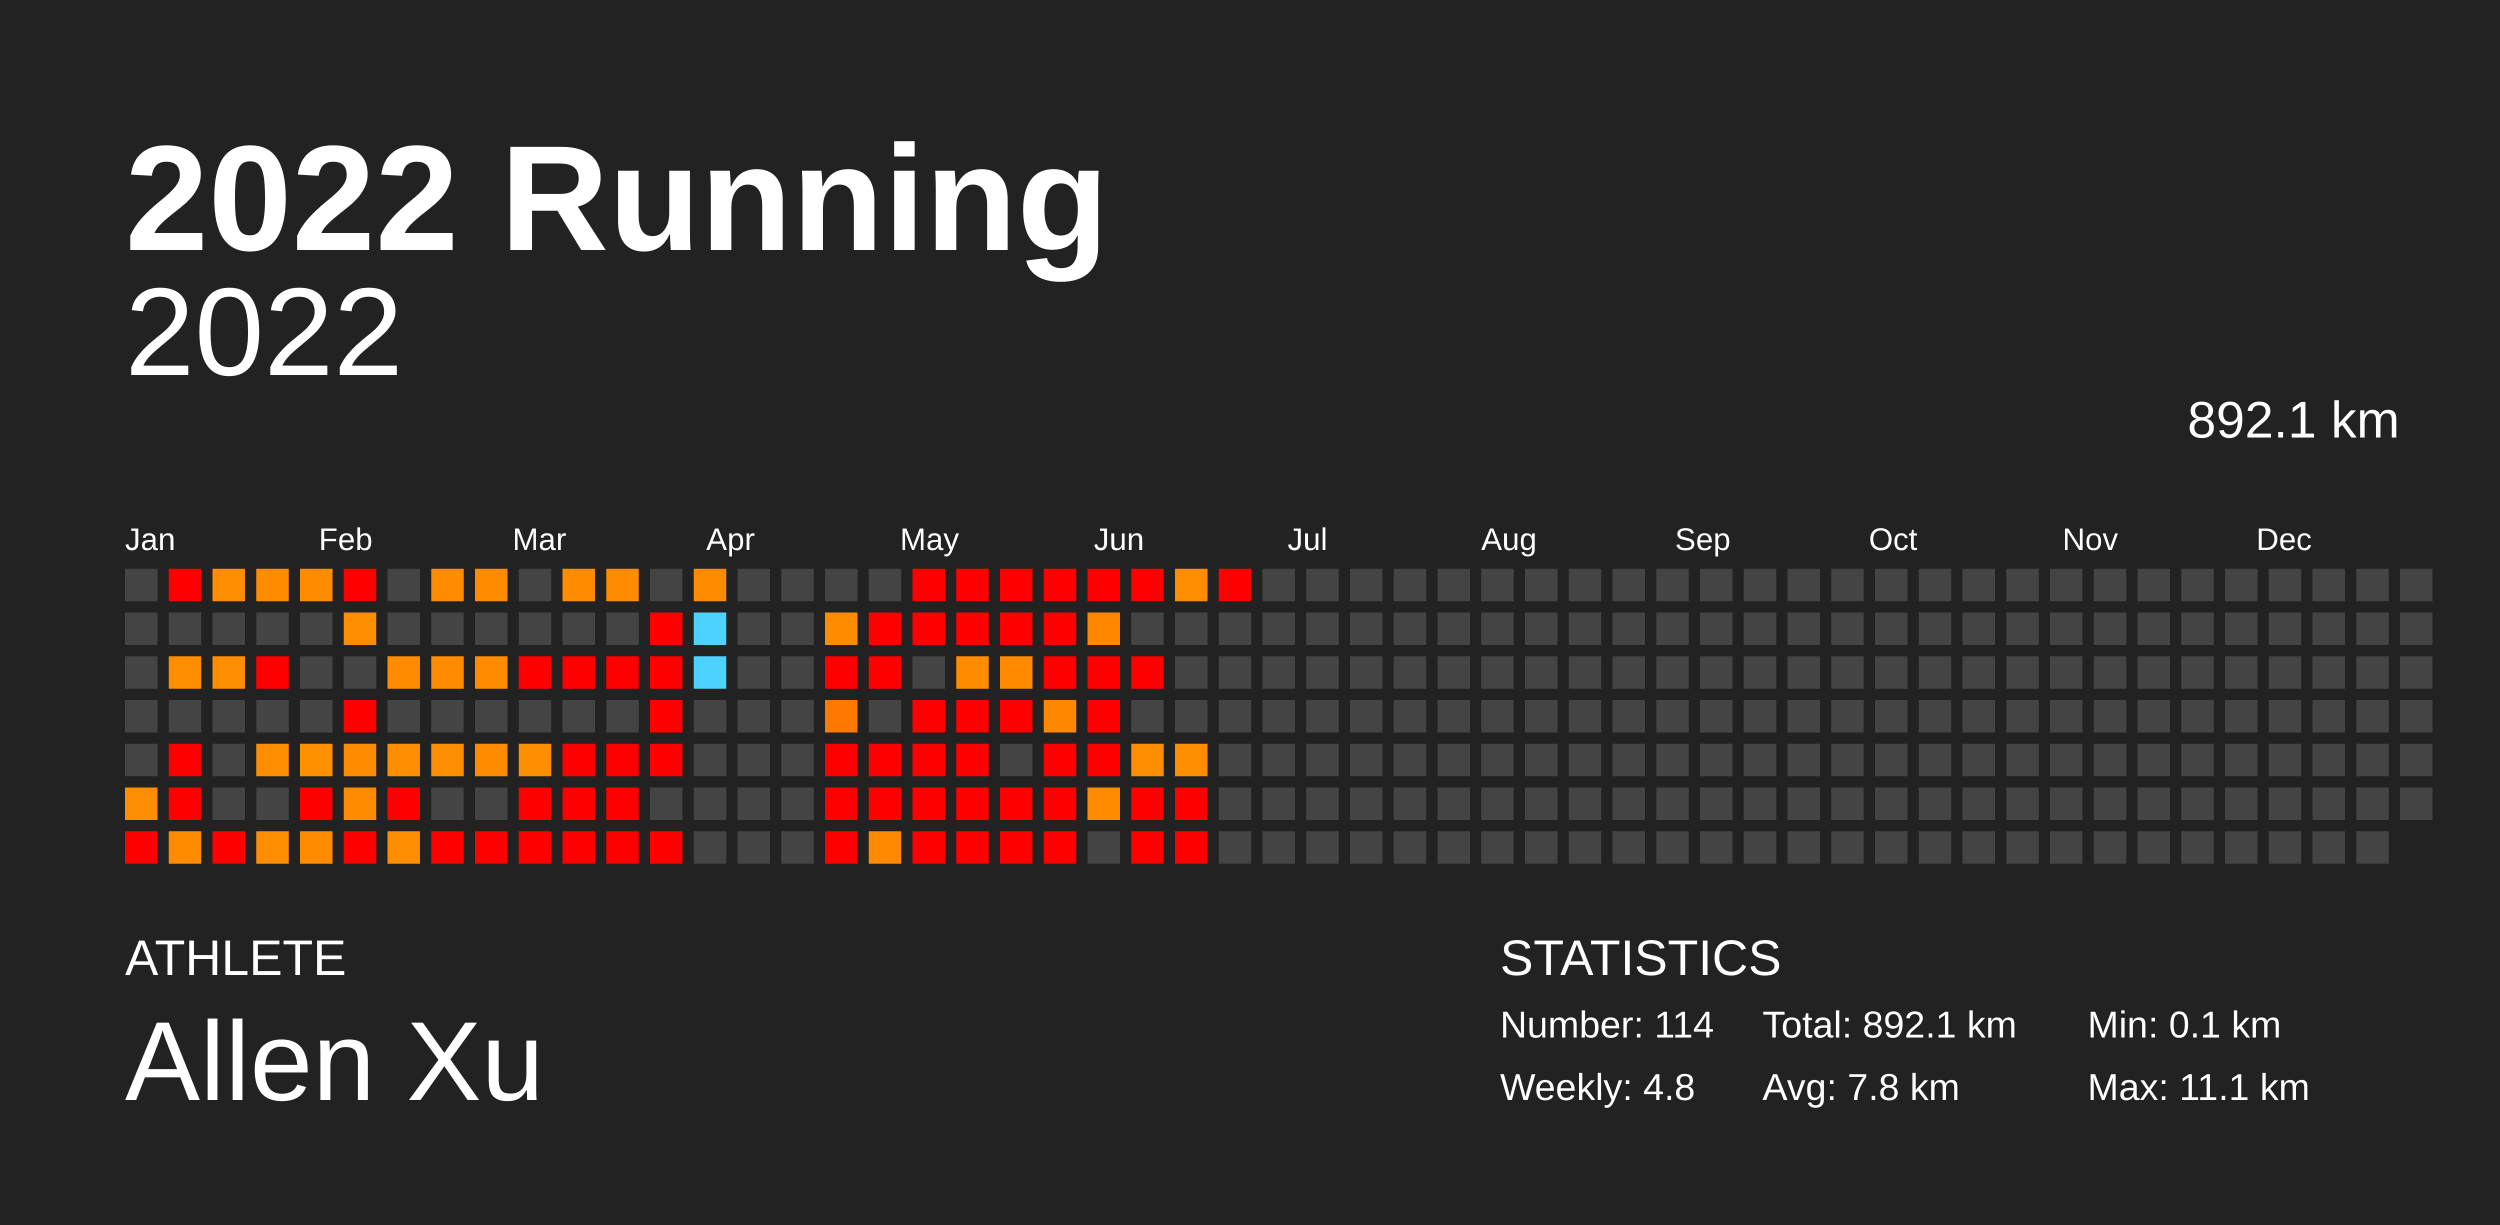
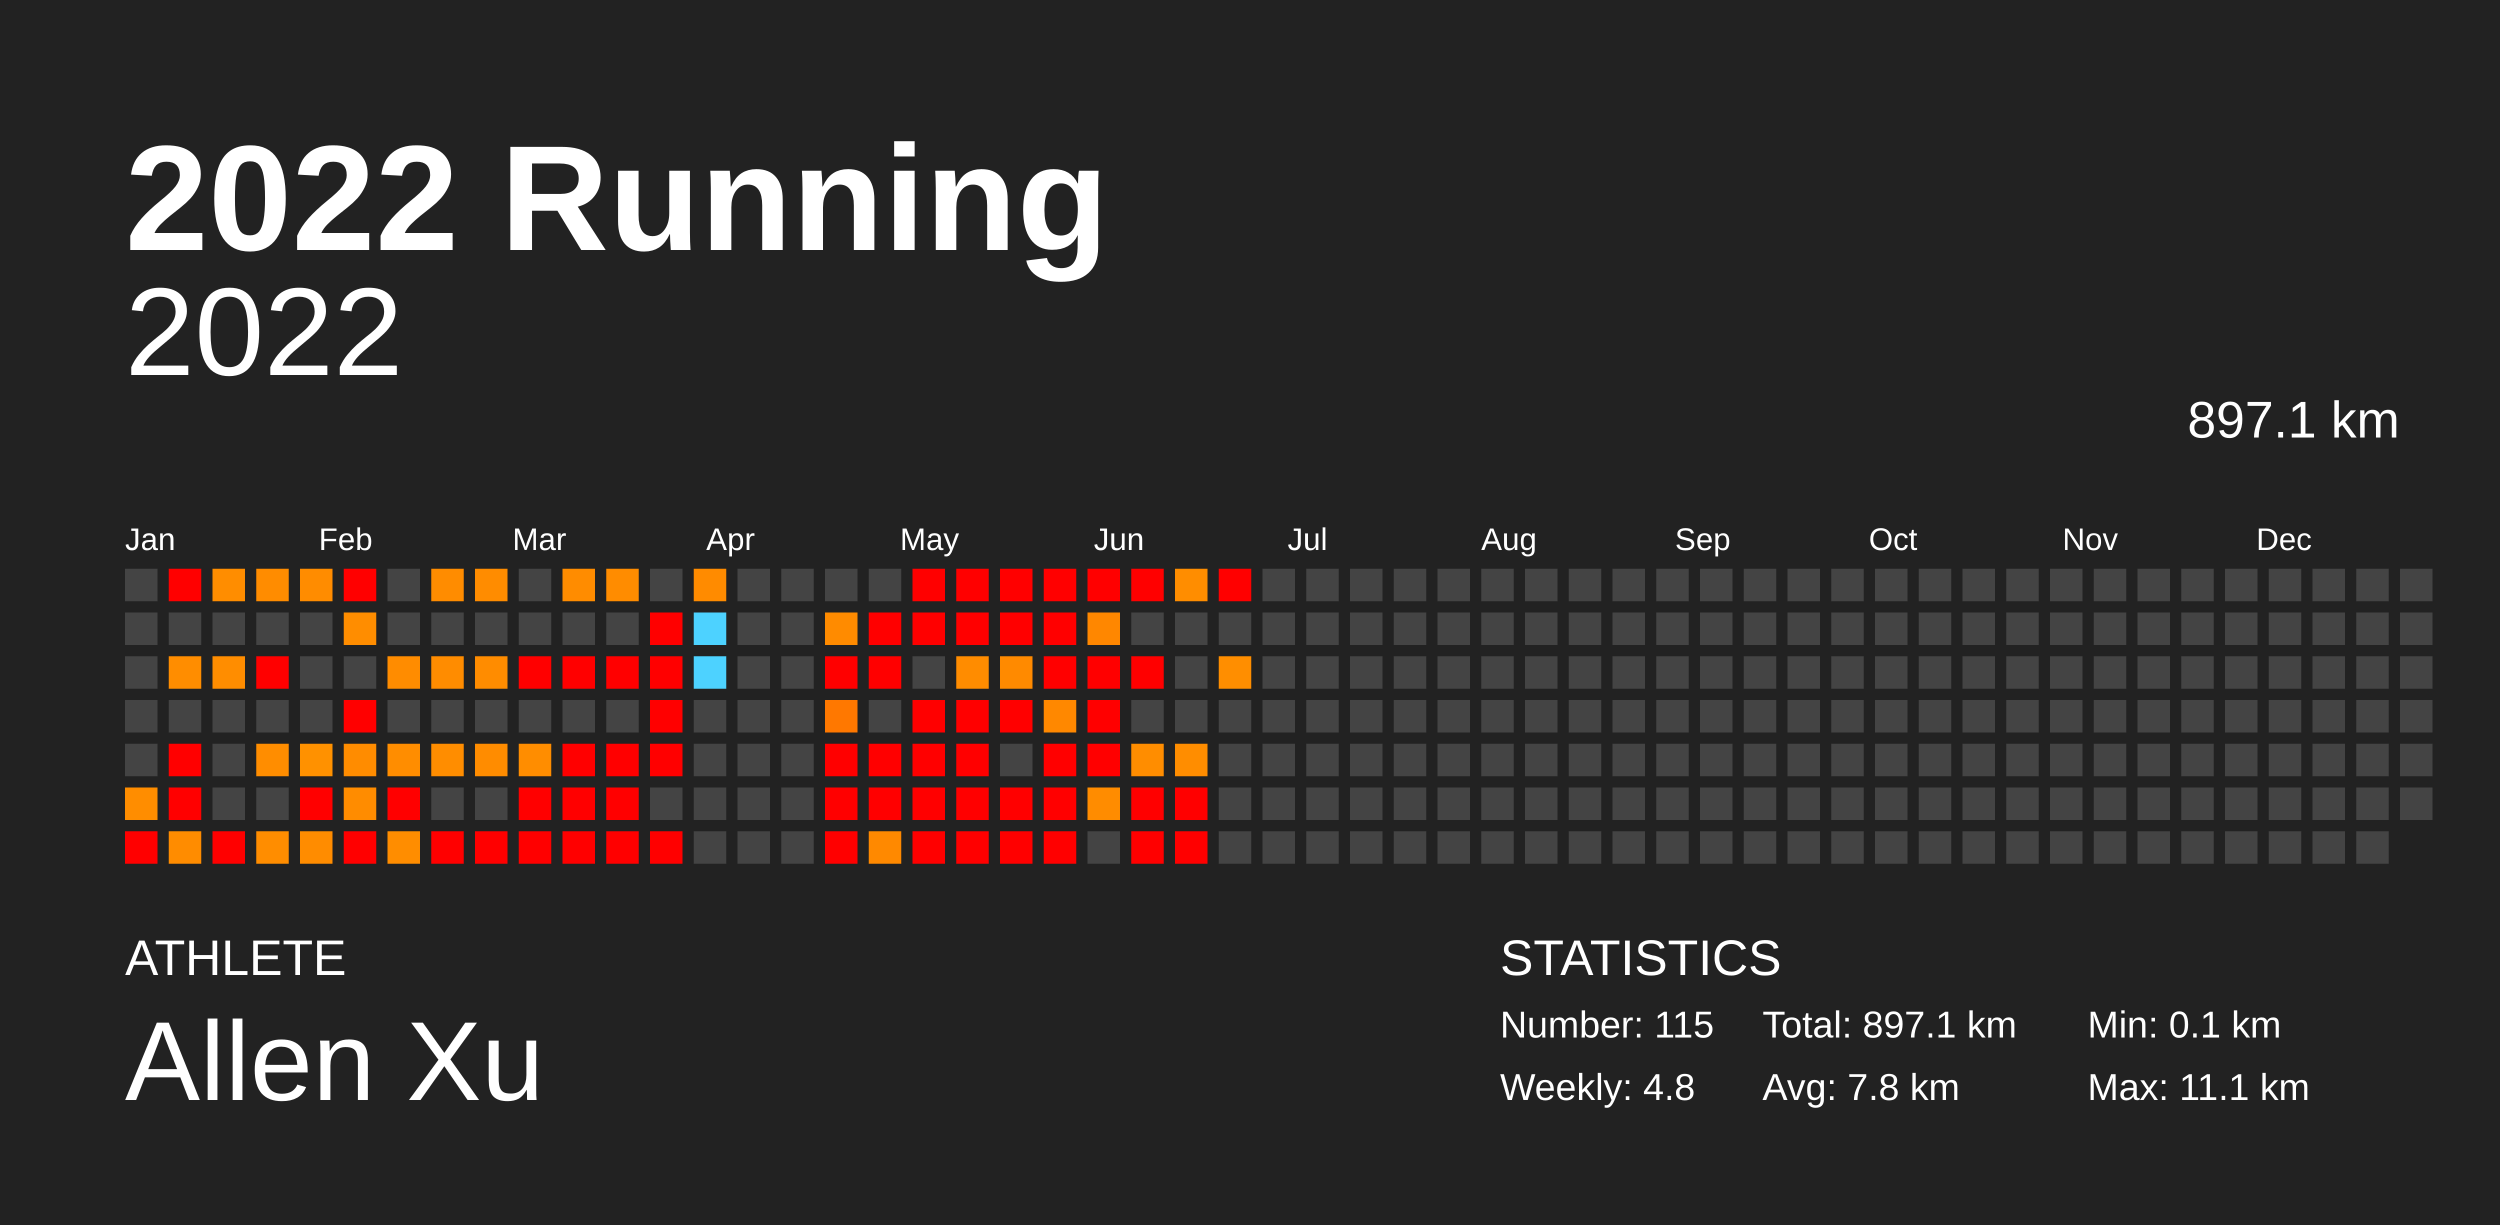
<svg xmlns="http://www.w3.org/2000/svg" baseProfile="full" height="98mm" version="1.1" viewBox="0,0,200,98" width="200mm">
  <defs />
  <rect fill="#222222" height="98" width="200" x="0" y="0" />
  <text fill="#FFFFFF" style="font-size:12px; font-family:Arial; font-weight:bold;" x="10" y="20">2022 Running</text>
  <text fill="#FFFFFF" style="font-size:4px; font-family:Arial" x="10" y="78">ATHLETE</text>
  <text fill="#FFFFFF" style="font-size:9px; font-family:Arial" x="10" y="88">Allen Xu</text>
  <text fill="#FFFFFF" style="font-size:4px; font-family:Arial" x="120" y="78">STATISTICS</text>
-   <text fill="#FFFFFF" style="font-size:3px; font-family:Arial" x="120" y="83">Number: 114</text>
+   <text fill="#FFFFFF" style="font-size:3px; font-family:Arial" x="120" y="83">Number: 115</text>
  <text fill="#FFFFFF" style="font-size:3px; font-family:Arial" x="120" y="88">Weekly: 4.8</text>
-   <text fill="#FFFFFF" style="font-size:3px; font-family:Arial" x="141" y="83">Total: 892.1 km</text>
+   <text fill="#FFFFFF" style="font-size:3px; font-family:Arial" x="141" y="83">Total: 897.1 km</text>
  <text fill="#FFFFFF" style="font-size:3px; font-family:Arial" x="141" y="88">Avg: 7.8 km</text>
  <text fill="#FFFFFF" style="font-size:3px; font-family:Arial" x="167" y="83">Min: 0.1 km</text>
  <text fill="#FFFFFF" style="font-size:3px; font-family:Arial" x="167" y="88">Max: 11.1 km</text>
  <text alignment-baseline="hanging" fill="#FFFFFF" style="font-size:10.0px; font-family:Arial;" x="10" y="30">2022</text>
-   <text alignment-baseline="hanging" fill="#FFFFFF" style="font-size:4.125px; font-family:Arial;" x="175" y="35">892.1 km</text>
+   <text alignment-baseline="hanging" fill="#FFFFFF" style="font-size:4.125px; font-family:Arial;" x="175" y="35">897.1 km</text>
  <text fill="#FFFFFF" style="font-size:2.5px; font-family:Arial" x="10.0" y="44">Jan</text>
  <text fill="#FFFFFF" style="font-size:2.5px; font-family:Arial" x="25.5" y="44">Feb</text>
  <text fill="#FFFFFF" style="font-size:2.5px; font-family:Arial" x="41.0" y="44">Mar</text>
  <text fill="#FFFFFF" style="font-size:2.5px; font-family:Arial" x="56.5" y="44">Apr</text>
  <text fill="#FFFFFF" style="font-size:2.5px; font-family:Arial" x="72.0" y="44">May</text>
  <text fill="#FFFFFF" style="font-size:2.5px; font-family:Arial" x="87.5" y="44">Jun</text>
  <text fill="#FFFFFF" style="font-size:2.5px; font-family:Arial" x="103.0" y="44">Jul</text>
  <text fill="#FFFFFF" style="font-size:2.5px; font-family:Arial" x="118.5" y="44">Aug</text>
  <text fill="#FFFFFF" style="font-size:2.5px; font-family:Arial" x="134.0" y="44">Sep</text>
  <text fill="#FFFFFF" style="font-size:2.5px; font-family:Arial" x="149.5" y="44">Oct</text>
  <text fill="#FFFFFF" style="font-size:2.5px; font-family:Arial" x="165.0" y="44">Nov</text>
  <text fill="#FFFFFF" style="font-size:2.5px; font-family:Arial" x="180.5" y="44">Dec</text>
  <rect fill="#444444" height="2.6" width="2.6" x="10.0" y="45.5" />
  <rect fill="#444444" height="2.6" width="2.6" x="10.0" y="49.0" />
  <rect fill="#444444" height="2.6" width="2.6" x="10.0" y="52.5" />
  <rect fill="#444444" height="2.6" width="2.6" x="10.0" y="56.0" />
  <rect fill="#444444" height="2.6" width="2.6" x="10.0" y="59.5" />
  <rect fill="#ff8d00" height="2.6" width="2.6" x="10.0" y="63.0" />
  <rect fill="red" height="2.6" width="2.6" x="10.0" y="66.5" />
  <rect fill="red" height="2.6" width="2.6" x="13.5" y="45.5" />
  <rect fill="#444444" height="2.6" width="2.6" x="13.5" y="49.0" />
  <rect fill="#ff8d00" height="2.6" width="2.6" x="13.5" y="52.5" />
  <rect fill="#444444" height="2.6" width="2.6" x="13.5" y="56.0" />
  <rect fill="red" height="2.6" width="2.6" x="13.5" y="59.5" />
  <rect fill="red" height="2.6" width="2.6" x="13.5" y="63.0" />
  <rect fill="#ff8c00" height="2.6" width="2.6" x="13.5" y="66.5" />
  <rect fill="#ff8d00" height="2.6" width="2.6" x="17.0" y="45.5" />
  <rect fill="#444444" height="2.6" width="2.6" x="17.0" y="49.0" />
  <rect fill="#ff8d00" height="2.6" width="2.6" x="17.0" y="52.5" />
  <rect fill="#444444" height="2.6" width="2.6" x="17.0" y="56.0" />
  <rect fill="#444444" height="2.6" width="2.6" x="17.0" y="59.5" />
  <rect fill="#444444" height="2.6" width="2.6" x="17.0" y="63.0" />
  <rect fill="red" height="2.6" width="2.6" x="17.0" y="66.5" />
  <rect fill="#ff8c00" height="2.6" width="2.6" x="20.5" y="45.5" />
  <rect fill="#444444" height="2.6" width="2.6" x="20.5" y="49.0" />
  <rect fill="red" height="2.6" width="2.6" x="20.5" y="52.5" />
  <rect fill="#444444" height="2.6" width="2.6" x="20.5" y="56.0" />
  <rect fill="#ff8d00" height="2.6" width="2.6" x="20.5" y="59.5" />
  <rect fill="#444444" height="2.6" width="2.6" x="20.5" y="63.0" />
  <rect fill="#ff8d00" height="2.6" width="2.6" x="20.5" y="66.5" />
  <rect fill="#ff8c00" height="2.6" width="2.6" x="24.0" y="45.5" />
  <rect fill="#444444" height="2.6" width="2.6" x="24.0" y="49.0" />
  <rect fill="#444444" height="2.6" width="2.6" x="24.0" y="52.5" />
  <rect fill="#444444" height="2.6" width="2.6" x="24.0" y="56.0" />
  <rect fill="#ff9100" height="2.6" width="2.6" x="24.0" y="59.5" />
  <rect fill="red" height="2.6" width="2.6" x="24.0" y="63.0" />
  <rect fill="#ff8c00" height="2.6" width="2.6" x="24.0" y="66.5" />
  <rect fill="red" height="2.6" width="2.6" x="27.5" y="45.5" />
  <rect fill="#ff8d00" height="2.6" width="2.6" x="27.5" y="49.0" />
  <rect fill="#444444" height="2.6" width="2.6" x="27.5" y="52.5" />
  <rect fill="red" height="2.6" width="2.6" x="27.5" y="56.0" />
  <rect fill="#ff8c00" height="2.6" width="2.6" x="27.5" y="59.5" />
  <rect fill="#ff8c00" height="2.6" width="2.6" x="27.5" y="63.0" />
  <rect fill="red" height="2.6" width="2.6" x="27.5" y="66.5" />
  <rect fill="#444444" height="2.6" width="2.6" x="31.0" y="45.5" />
  <rect fill="#444444" height="2.6" width="2.6" x="31.0" y="49.0" />
  <rect fill="#ff8c00" height="2.6" width="2.6" x="31.0" y="52.5" />
  <rect fill="#444444" height="2.6" width="2.6" x="31.0" y="56.0" />
  <rect fill="#ff8d00" height="2.6" width="2.6" x="31.0" y="59.5" />
  <rect fill="red" height="2.6" width="2.6" x="31.0" y="63.0" />
  <rect fill="#ff8d00" height="2.6" width="2.6" x="31.0" y="66.5" />
  <rect fill="#ff8c00" height="2.6" width="2.6" x="34.5" y="45.5" />
  <rect fill="#444444" height="2.6" width="2.6" x="34.5" y="49.0" />
  <rect fill="#ff8c00" height="2.6" width="2.6" x="34.5" y="52.5" />
  <rect fill="#444444" height="2.6" width="2.6" x="34.5" y="56.0" />
  <rect fill="#ff8d00" height="2.6" width="2.6" x="34.5" y="59.5" />
  <rect fill="#444444" height="2.6" width="2.6" x="34.5" y="63.0" />
  <rect fill="red" height="2.6" width="2.6" x="34.5" y="66.5" />
  <rect fill="#ff8c00" height="2.6" width="2.6" x="38.0" y="45.5" />
  <rect fill="#444444" height="2.6" width="2.6" x="38.0" y="49.0" />
  <rect fill="#ff8c00" height="2.6" width="2.6" x="38.0" y="52.5" />
  <rect fill="#444444" height="2.6" width="2.6" x="38.0" y="56.0" />
  <rect fill="#ff8c00" height="2.6" width="2.6" x="38.0" y="59.5" />
  <rect fill="#444444" height="2.6" width="2.6" x="38.0" y="63.0" />
  <rect fill="red" height="2.6" width="2.6" x="38.0" y="66.5" />
  <rect fill="#444444" height="2.6" width="2.6" x="41.5" y="45.5" />
  <rect fill="#444444" height="2.6" width="2.6" x="41.5" y="49.0" />
  <rect fill="red" height="2.6" width="2.6" x="41.5" y="52.5" />
  <rect fill="#444444" height="2.6" width="2.6" x="41.5" y="56.0" />
  <rect fill="#ff8d00" height="2.6" width="2.6" x="41.5" y="59.5" />
  <rect fill="red" height="2.6" width="2.6" x="41.5" y="63.0" />
  <rect fill="red" height="2.6" width="2.6" x="41.5" y="66.5" />
  <rect fill="#ff8c00" height="2.6" width="2.6" x="45.0" y="45.5" />
  <rect fill="#444444" height="2.6" width="2.6" x="45.0" y="49.0" />
  <rect fill="red" height="2.6" width="2.6" x="45.0" y="52.5" />
  <rect fill="#444444" height="2.6" width="2.6" x="45.0" y="56.0" />
  <rect fill="red" height="2.6" width="2.6" x="45.0" y="59.5" />
  <rect fill="red" height="2.6" width="2.6" x="45.0" y="63.0" />
  <rect fill="red" height="2.6" width="2.6" x="45.0" y="66.5" />
  <rect fill="#ff8c00" height="2.6" width="2.6" x="48.5" y="45.5" />
  <rect fill="#444444" height="2.6" width="2.6" x="48.5" y="49.0" />
  <rect fill="red" height="2.6" width="2.6" x="48.5" y="52.5" />
  <rect fill="#444444" height="2.6" width="2.6" x="48.5" y="56.0" />
  <rect fill="red" height="2.6" width="2.6" x="48.5" y="59.5" />
  <rect fill="red" height="2.6" width="2.6" x="48.5" y="63.0" />
  <rect fill="red" height="2.6" width="2.6" x="48.5" y="66.5" />
  <rect fill="#444444" height="2.6" width="2.6" x="52.0" y="45.5" />
  <rect fill="red" height="2.6" width="2.6" x="52.0" y="49.0" />
  <rect fill="red" height="2.6" width="2.6" x="52.0" y="52.5" />
  <rect fill="red" height="2.6" width="2.6" x="52.0" y="56.0" />
  <rect fill="red" height="2.6" width="2.6" x="52.0" y="59.5" />
  <rect fill="#444444" height="2.6" width="2.6" x="52.0" y="63.0" />
  <rect fill="red" height="2.6" width="2.6" x="52.0" y="66.5" />
  <rect fill="#ff8b00" height="2.6" width="2.6" x="55.5" y="45.5" />
  <rect fill="#4dd2ff" height="2.6" width="2.6" x="55.5" y="49.0" />
  <rect fill="#4dd2ff" height="2.6" width="2.6" x="55.5" y="52.5" />
  <rect fill="#444444" height="2.6" width="2.6" x="55.5" y="56.0" />
  <rect fill="#444444" height="2.6" width="2.6" x="55.5" y="59.5" />
  <rect fill="#444444" height="2.6" width="2.6" x="55.5" y="63.0" />
  <rect fill="#444444" height="2.6" width="2.6" x="55.5" y="66.5" />
  <rect fill="#444444" height="2.6" width="2.6" x="59.0" y="45.5" />
  <rect fill="#444444" height="2.6" width="2.6" x="59.0" y="49.0" />
  <rect fill="#444444" height="2.6" width="2.6" x="59.0" y="52.5" />
  <rect fill="#444444" height="2.6" width="2.6" x="59.0" y="56.0" />
  <rect fill="#444444" height="2.6" width="2.6" x="59.0" y="59.5" />
  <rect fill="#444444" height="2.6" width="2.6" x="59.0" y="63.0" />
  <rect fill="#444444" height="2.6" width="2.6" x="59.0" y="66.5" />
  <rect fill="#444444" height="2.6" width="2.6" x="62.5" y="45.5" />
  <rect fill="#444444" height="2.6" width="2.6" x="62.5" y="49.0" />
  <rect fill="#444444" height="2.6" width="2.6" x="62.5" y="52.5" />
  <rect fill="#444444" height="2.6" width="2.6" x="62.5" y="56.0" />
  <rect fill="#444444" height="2.6" width="2.6" x="62.5" y="59.5" />
  <rect fill="#444444" height="2.6" width="2.6" x="62.5" y="63.0" />
  <rect fill="#444444" height="2.6" width="2.6" x="62.5" y="66.5" />
  <rect fill="#444444" height="2.6" width="2.6" x="66.0" y="45.5" />
  <rect fill="#ff8b00" height="2.6" width="2.6" x="66.0" y="49.0" />
  <rect fill="red" height="2.6" width="2.6" x="66.0" y="52.5" />
  <rect fill="#ff7800" height="2.6" width="2.6" x="66.0" y="56.0" />
  <rect fill="red" height="2.6" width="2.6" x="66.0" y="59.5" />
  <rect fill="red" height="2.6" width="2.6" x="66.0" y="63.0" />
  <rect fill="red" height="2.6" width="2.6" x="66.0" y="66.5" />
  <rect fill="#444444" height="2.6" width="2.6" x="69.5" y="45.5" />
  <rect fill="red" height="2.6" width="2.6" x="69.5" y="49.0" />
  <rect fill="red" height="2.6" width="2.6" x="69.5" y="52.5" />
  <rect fill="#444444" height="2.6" width="2.6" x="69.5" y="56.0" />
  <rect fill="red" height="2.6" width="2.6" x="69.5" y="59.5" />
  <rect fill="red" height="2.6" width="2.6" x="69.5" y="63.0" />
  <rect fill="#ff8900" height="2.6" width="2.6" x="69.5" y="66.5" />
  <rect fill="red" height="2.6" width="2.6" x="73.0" y="45.5" />
  <rect fill="red" height="2.6" width="2.6" x="73.0" y="49.0" />
  <rect fill="#444444" height="2.6" width="2.6" x="73.0" y="52.5" />
  <rect fill="red" height="2.6" width="2.6" x="73.0" y="56.0" />
  <rect fill="red" height="2.6" width="2.6" x="73.0" y="59.5" />
  <rect fill="red" height="2.6" width="2.6" x="73.0" y="63.0" />
  <rect fill="red" height="2.6" width="2.6" x="73.0" y="66.5" />
  <rect fill="red" height="2.6" width="2.6" x="76.5" y="45.5" />
  <rect fill="red" height="2.6" width="2.6" x="76.5" y="49.0" />
  <rect fill="#ff8c00" height="2.6" width="2.6" x="76.5" y="52.5" />
  <rect fill="red" height="2.6" width="2.6" x="76.5" y="56.0" />
  <rect fill="red" height="2.6" width="2.6" x="76.5" y="59.5" />
  <rect fill="red" height="2.6" width="2.6" x="76.5" y="63.0" />
  <rect fill="red" height="2.6" width="2.6" x="76.5" y="66.5" />
  <rect fill="red" height="2.6" width="2.6" x="80.0" y="45.5" />
  <rect fill="red" height="2.6" width="2.6" x="80.0" y="49.0" />
  <rect fill="#ff8a00" height="2.6" width="2.6" x="80.0" y="52.5" />
  <rect fill="red" height="2.6" width="2.6" x="80.0" y="56.0" />
  <rect fill="#444444" height="2.6" width="2.6" x="80.0" y="59.5" />
  <rect fill="red" height="2.6" width="2.6" x="80.0" y="63.0" />
  <rect fill="red" height="2.6" width="2.6" x="80.0" y="66.5" />
  <rect fill="red" height="2.6" width="2.6" x="83.5" y="45.5" />
  <rect fill="red" height="2.6" width="2.6" x="83.5" y="49.0" />
  <rect fill="red" height="2.6" width="2.6" x="83.5" y="52.5" />
  <rect fill="#ff8800" height="2.6" width="2.6" x="83.5" y="56.0" />
  <rect fill="red" height="2.6" width="2.6" x="83.5" y="59.5" />
  <rect fill="red" height="2.6" width="2.6" x="83.5" y="63.0" />
  <rect fill="red" height="2.6" width="2.6" x="83.5" y="66.5" />
  <rect fill="red" height="2.6" width="2.6" x="87.0" y="45.5" />
  <rect fill="#ff8700" height="2.6" width="2.6" x="87.0" y="49.0" />
  <rect fill="red" height="2.6" width="2.6" x="87.0" y="52.5" />
  <rect fill="red" height="2.6" width="2.6" x="87.0" y="56.0" />
  <rect fill="red" height="2.6" width="2.6" x="87.0" y="59.5" />
  <rect fill="#ff8c00" height="2.6" width="2.6" x="87.0" y="63.0" />
  <rect fill="#444444" height="2.6" width="2.6" x="87.0" y="66.5" />
  <rect fill="red" height="2.6" width="2.6" x="90.5" y="45.5" />
  <rect fill="#444444" height="2.6" width="2.6" x="90.5" y="49.0" />
  <rect fill="red" height="2.6" width="2.6" x="90.5" y="52.5" />
  <rect fill="#444444" height="2.6" width="2.6" x="90.5" y="56.0" />
  <rect fill="#ff8d00" height="2.6" width="2.6" x="90.5" y="59.5" />
  <rect fill="red" height="2.6" width="2.6" x="90.5" y="63.0" />
  <rect fill="red" height="2.6" width="2.6" x="90.5" y="66.5" />
  <rect fill="#ff8d00" height="2.6" width="2.6" x="94.0" y="45.5" />
  <rect fill="#444444" height="2.6" width="2.6" x="94.0" y="49.0" />
  <rect fill="#444444" height="2.6" width="2.6" x="94.0" y="52.5" />
  <rect fill="#444444" height="2.6" width="2.6" x="94.0" y="56.0" />
  <rect fill="#ff8d00" height="2.6" width="2.6" x="94.0" y="59.5" />
  <rect fill="red" height="2.6" width="2.6" x="94.0" y="63.0" />
  <rect fill="red" height="2.6" width="2.6" x="94.0" y="66.5" />
  <rect fill="red" height="2.6" width="2.6" x="97.5" y="45.5" />
  <rect fill="#444444" height="2.6" width="2.6" x="97.5" y="49.0" />
-   <rect fill="#444444" height="2.6" width="2.6" x="97.5" y="52.5" />
+   <rect fill="#ff8e00" height="2.6" width="2.6" x="97.5" y="52.5" />
  <rect fill="#444444" height="2.6" width="2.6" x="97.5" y="56.0" />
  <rect fill="#444444" height="2.6" width="2.6" x="97.5" y="59.5" />
  <rect fill="#444444" height="2.6" width="2.6" x="97.5" y="63.0" />
  <rect fill="#444444" height="2.6" width="2.6" x="97.5" y="66.5" />
  <rect fill="#444444" height="2.6" width="2.6" x="101.0" y="45.5" />
  <rect fill="#444444" height="2.6" width="2.6" x="101.0" y="49.0" />
  <rect fill="#444444" height="2.6" width="2.6" x="101.0" y="52.5" />
  <rect fill="#444444" height="2.6" width="2.6" x="101.0" y="56.0" />
  <rect fill="#444444" height="2.6" width="2.6" x="101.0" y="59.5" />
  <rect fill="#444444" height="2.6" width="2.6" x="101.0" y="63.0" />
  <rect fill="#444444" height="2.6" width="2.6" x="101.0" y="66.5" />
  <rect fill="#444444" height="2.6" width="2.6" x="104.5" y="45.5" />
  <rect fill="#444444" height="2.6" width="2.6" x="104.5" y="49.0" />
  <rect fill="#444444" height="2.6" width="2.6" x="104.5" y="52.5" />
  <rect fill="#444444" height="2.6" width="2.6" x="104.5" y="56.0" />
  <rect fill="#444444" height="2.6" width="2.6" x="104.5" y="59.5" />
  <rect fill="#444444" height="2.6" width="2.6" x="104.5" y="63.0" />
  <rect fill="#444444" height="2.6" width="2.6" x="104.5" y="66.5" />
  <rect fill="#444444" height="2.6" width="2.6" x="108.0" y="45.5" />
  <rect fill="#444444" height="2.6" width="2.6" x="108.0" y="49.0" />
  <rect fill="#444444" height="2.6" width="2.6" x="108.0" y="52.5" />
  <rect fill="#444444" height="2.6" width="2.6" x="108.0" y="56.0" />
  <rect fill="#444444" height="2.6" width="2.6" x="108.0" y="59.5" />
  <rect fill="#444444" height="2.6" width="2.6" x="108.0" y="63.0" />
  <rect fill="#444444" height="2.6" width="2.6" x="108.0" y="66.5" />
  <rect fill="#444444" height="2.6" width="2.6" x="111.5" y="45.5" />
  <rect fill="#444444" height="2.6" width="2.6" x="111.5" y="49.0" />
  <rect fill="#444444" height="2.6" width="2.6" x="111.5" y="52.5" />
  <rect fill="#444444" height="2.6" width="2.6" x="111.5" y="56.0" />
  <rect fill="#444444" height="2.6" width="2.6" x="111.5" y="59.5" />
  <rect fill="#444444" height="2.6" width="2.6" x="111.5" y="63.0" />
  <rect fill="#444444" height="2.6" width="2.6" x="111.5" y="66.5" />
  <rect fill="#444444" height="2.6" width="2.6" x="115.0" y="45.5" />
  <rect fill="#444444" height="2.6" width="2.6" x="115.0" y="49.0" />
  <rect fill="#444444" height="2.6" width="2.6" x="115.0" y="52.5" />
  <rect fill="#444444" height="2.6" width="2.6" x="115.0" y="56.0" />
  <rect fill="#444444" height="2.6" width="2.6" x="115.0" y="59.5" />
  <rect fill="#444444" height="2.6" width="2.6" x="115.0" y="63.0" />
  <rect fill="#444444" height="2.6" width="2.6" x="115.0" y="66.5" />
  <rect fill="#444444" height="2.6" width="2.6" x="118.5" y="45.5" />
  <rect fill="#444444" height="2.6" width="2.6" x="118.5" y="49.0" />
  <rect fill="#444444" height="2.6" width="2.6" x="118.5" y="52.5" />
  <rect fill="#444444" height="2.6" width="2.6" x="118.5" y="56.0" />
  <rect fill="#444444" height="2.6" width="2.6" x="118.5" y="59.5" />
  <rect fill="#444444" height="2.6" width="2.6" x="118.5" y="63.0" />
  <rect fill="#444444" height="2.6" width="2.6" x="118.5" y="66.5" />
  <rect fill="#444444" height="2.6" width="2.6" x="122.0" y="45.5" />
  <rect fill="#444444" height="2.6" width="2.6" x="122.0" y="49.0" />
  <rect fill="#444444" height="2.6" width="2.6" x="122.0" y="52.5" />
  <rect fill="#444444" height="2.6" width="2.6" x="122.0" y="56.0" />
  <rect fill="#444444" height="2.6" width="2.6" x="122.0" y="59.5" />
  <rect fill="#444444" height="2.6" width="2.6" x="122.0" y="63.0" />
  <rect fill="#444444" height="2.6" width="2.6" x="122.0" y="66.5" />
  <rect fill="#444444" height="2.6" width="2.6" x="125.5" y="45.5" />
  <rect fill="#444444" height="2.6" width="2.6" x="125.5" y="49.0" />
  <rect fill="#444444" height="2.6" width="2.6" x="125.5" y="52.5" />
  <rect fill="#444444" height="2.6" width="2.6" x="125.5" y="56.0" />
  <rect fill="#444444" height="2.6" width="2.6" x="125.5" y="59.5" />
  <rect fill="#444444" height="2.6" width="2.6" x="125.5" y="63.0" />
  <rect fill="#444444" height="2.6" width="2.6" x="125.5" y="66.5" />
  <rect fill="#444444" height="2.6" width="2.6" x="129.0" y="45.5" />
  <rect fill="#444444" height="2.6" width="2.6" x="129.0" y="49.0" />
  <rect fill="#444444" height="2.6" width="2.6" x="129.0" y="52.5" />
  <rect fill="#444444" height="2.6" width="2.6" x="129.0" y="56.0" />
  <rect fill="#444444" height="2.6" width="2.6" x="129.0" y="59.5" />
  <rect fill="#444444" height="2.6" width="2.6" x="129.0" y="63.0" />
  <rect fill="#444444" height="2.6" width="2.6" x="129.0" y="66.5" />
  <rect fill="#444444" height="2.6" width="2.6" x="132.5" y="45.5" />
  <rect fill="#444444" height="2.6" width="2.6" x="132.5" y="49.0" />
  <rect fill="#444444" height="2.6" width="2.6" x="132.5" y="52.5" />
  <rect fill="#444444" height="2.6" width="2.6" x="132.5" y="56.0" />
  <rect fill="#444444" height="2.6" width="2.6" x="132.5" y="59.5" />
  <rect fill="#444444" height="2.6" width="2.6" x="132.5" y="63.0" />
  <rect fill="#444444" height="2.6" width="2.6" x="132.5" y="66.5" />
  <rect fill="#444444" height="2.6" width="2.6" x="136.0" y="45.5" />
  <rect fill="#444444" height="2.6" width="2.6" x="136.0" y="49.0" />
  <rect fill="#444444" height="2.6" width="2.6" x="136.0" y="52.5" />
  <rect fill="#444444" height="2.6" width="2.6" x="136.0" y="56.0" />
  <rect fill="#444444" height="2.6" width="2.6" x="136.0" y="59.5" />
  <rect fill="#444444" height="2.6" width="2.6" x="136.0" y="63.0" />
  <rect fill="#444444" height="2.6" width="2.6" x="136.0" y="66.5" />
  <rect fill="#444444" height="2.6" width="2.6" x="139.5" y="45.5" />
  <rect fill="#444444" height="2.6" width="2.6" x="139.5" y="49.0" />
  <rect fill="#444444" height="2.6" width="2.6" x="139.5" y="52.5" />
  <rect fill="#444444" height="2.6" width="2.6" x="139.5" y="56.0" />
  <rect fill="#444444" height="2.6" width="2.6" x="139.5" y="59.5" />
  <rect fill="#444444" height="2.6" width="2.6" x="139.5" y="63.0" />
  <rect fill="#444444" height="2.6" width="2.6" x="139.5" y="66.5" />
  <rect fill="#444444" height="2.6" width="2.6" x="143.0" y="45.5" />
  <rect fill="#444444" height="2.6" width="2.6" x="143.0" y="49.0" />
  <rect fill="#444444" height="2.6" width="2.6" x="143.0" y="52.5" />
  <rect fill="#444444" height="2.6" width="2.6" x="143.0" y="56.0" />
  <rect fill="#444444" height="2.6" width="2.6" x="143.0" y="59.5" />
  <rect fill="#444444" height="2.6" width="2.6" x="143.0" y="63.0" />
  <rect fill="#444444" height="2.6" width="2.6" x="143.0" y="66.5" />
  <rect fill="#444444" height="2.6" width="2.6" x="146.5" y="45.5" />
  <rect fill="#444444" height="2.6" width="2.6" x="146.5" y="49.0" />
  <rect fill="#444444" height="2.6" width="2.6" x="146.5" y="52.5" />
  <rect fill="#444444" height="2.6" width="2.6" x="146.5" y="56.0" />
  <rect fill="#444444" height="2.6" width="2.6" x="146.5" y="59.5" />
  <rect fill="#444444" height="2.6" width="2.6" x="146.5" y="63.0" />
  <rect fill="#444444" height="2.6" width="2.6" x="146.5" y="66.5" />
  <rect fill="#444444" height="2.6" width="2.6" x="150.0" y="45.5" />
  <rect fill="#444444" height="2.6" width="2.6" x="150.0" y="49.0" />
  <rect fill="#444444" height="2.6" width="2.6" x="150.0" y="52.5" />
  <rect fill="#444444" height="2.6" width="2.6" x="150.0" y="56.0" />
  <rect fill="#444444" height="2.6" width="2.6" x="150.0" y="59.5" />
  <rect fill="#444444" height="2.6" width="2.6" x="150.0" y="63.0" />
  <rect fill="#444444" height="2.6" width="2.6" x="150.0" y="66.5" />
  <rect fill="#444444" height="2.6" width="2.6" x="153.5" y="45.5" />
  <rect fill="#444444" height="2.6" width="2.6" x="153.5" y="49.0" />
  <rect fill="#444444" height="2.6" width="2.6" x="153.5" y="52.5" />
  <rect fill="#444444" height="2.6" width="2.6" x="153.5" y="56.0" />
  <rect fill="#444444" height="2.6" width="2.6" x="153.5" y="59.5" />
  <rect fill="#444444" height="2.6" width="2.6" x="153.5" y="63.0" />
  <rect fill="#444444" height="2.6" width="2.6" x="153.5" y="66.5" />
  <rect fill="#444444" height="2.6" width="2.6" x="157.0" y="45.5" />
  <rect fill="#444444" height="2.6" width="2.6" x="157.0" y="49.0" />
  <rect fill="#444444" height="2.6" width="2.6" x="157.0" y="52.5" />
  <rect fill="#444444" height="2.6" width="2.6" x="157.0" y="56.0" />
  <rect fill="#444444" height="2.6" width="2.6" x="157.0" y="59.5" />
  <rect fill="#444444" height="2.6" width="2.6" x="157.0" y="63.0" />
  <rect fill="#444444" height="2.6" width="2.6" x="157.0" y="66.5" />
  <rect fill="#444444" height="2.6" width="2.6" x="160.5" y="45.5" />
  <rect fill="#444444" height="2.6" width="2.6" x="160.5" y="49.0" />
  <rect fill="#444444" height="2.6" width="2.6" x="160.5" y="52.5" />
  <rect fill="#444444" height="2.6" width="2.6" x="160.5" y="56.0" />
  <rect fill="#444444" height="2.6" width="2.6" x="160.5" y="59.5" />
  <rect fill="#444444" height="2.6" width="2.6" x="160.5" y="63.0" />
  <rect fill="#444444" height="2.6" width="2.6" x="160.5" y="66.5" />
  <rect fill="#444444" height="2.6" width="2.6" x="164.0" y="45.5" />
  <rect fill="#444444" height="2.6" width="2.6" x="164.0" y="49.0" />
  <rect fill="#444444" height="2.6" width="2.6" x="164.0" y="52.5" />
  <rect fill="#444444" height="2.6" width="2.6" x="164.0" y="56.0" />
  <rect fill="#444444" height="2.6" width="2.6" x="164.0" y="59.5" />
  <rect fill="#444444" height="2.6" width="2.6" x="164.0" y="63.0" />
  <rect fill="#444444" height="2.6" width="2.6" x="164.0" y="66.5" />
  <rect fill="#444444" height="2.6" width="2.6" x="167.5" y="45.5" />
  <rect fill="#444444" height="2.6" width="2.6" x="167.5" y="49.0" />
  <rect fill="#444444" height="2.6" width="2.6" x="167.5" y="52.5" />
  <rect fill="#444444" height="2.6" width="2.6" x="167.5" y="56.0" />
  <rect fill="#444444" height="2.6" width="2.6" x="167.5" y="59.5" />
  <rect fill="#444444" height="2.6" width="2.6" x="167.5" y="63.0" />
  <rect fill="#444444" height="2.6" width="2.6" x="167.5" y="66.5" />
  <rect fill="#444444" height="2.6" width="2.6" x="171.0" y="45.5" />
  <rect fill="#444444" height="2.6" width="2.6" x="171.0" y="49.0" />
  <rect fill="#444444" height="2.6" width="2.6" x="171.0" y="52.5" />
  <rect fill="#444444" height="2.6" width="2.6" x="171.0" y="56.0" />
  <rect fill="#444444" height="2.6" width="2.6" x="171.0" y="59.5" />
  <rect fill="#444444" height="2.6" width="2.6" x="171.0" y="63.0" />
  <rect fill="#444444" height="2.6" width="2.6" x="171.0" y="66.5" />
  <rect fill="#444444" height="2.6" width="2.6" x="174.5" y="45.5" />
  <rect fill="#444444" height="2.6" width="2.6" x="174.5" y="49.0" />
  <rect fill="#444444" height="2.6" width="2.6" x="174.5" y="52.5" />
  <rect fill="#444444" height="2.6" width="2.6" x="174.5" y="56.0" />
  <rect fill="#444444" height="2.6" width="2.6" x="174.5" y="59.5" />
  <rect fill="#444444" height="2.6" width="2.6" x="174.5" y="63.0" />
  <rect fill="#444444" height="2.6" width="2.6" x="174.5" y="66.5" />
  <rect fill="#444444" height="2.6" width="2.6" x="178.0" y="45.5" />
  <rect fill="#444444" height="2.6" width="2.6" x="178.0" y="49.0" />
  <rect fill="#444444" height="2.6" width="2.6" x="178.0" y="52.5" />
  <rect fill="#444444" height="2.6" width="2.6" x="178.0" y="56.0" />
  <rect fill="#444444" height="2.6" width="2.6" x="178.0" y="59.5" />
  <rect fill="#444444" height="2.6" width="2.6" x="178.0" y="63.0" />
  <rect fill="#444444" height="2.6" width="2.6" x="178.0" y="66.5" />
  <rect fill="#444444" height="2.6" width="2.6" x="181.5" y="45.5" />
  <rect fill="#444444" height="2.6" width="2.6" x="181.5" y="49.0" />
  <rect fill="#444444" height="2.6" width="2.6" x="181.5" y="52.5" />
  <rect fill="#444444" height="2.6" width="2.6" x="181.5" y="56.0" />
  <rect fill="#444444" height="2.6" width="2.6" x="181.5" y="59.5" />
  <rect fill="#444444" height="2.6" width="2.6" x="181.5" y="63.0" />
  <rect fill="#444444" height="2.6" width="2.6" x="181.5" y="66.5" />
  <rect fill="#444444" height="2.6" width="2.6" x="185.0" y="45.5" />
  <rect fill="#444444" height="2.6" width="2.6" x="185.0" y="49.0" />
  <rect fill="#444444" height="2.6" width="2.6" x="185.0" y="52.5" />
  <rect fill="#444444" height="2.6" width="2.6" x="185.0" y="56.0" />
  <rect fill="#444444" height="2.6" width="2.6" x="185.0" y="59.5" />
  <rect fill="#444444" height="2.6" width="2.6" x="185.0" y="63.0" />
  <rect fill="#444444" height="2.6" width="2.6" x="185.0" y="66.5" />
  <rect fill="#444444" height="2.6" width="2.6" x="188.5" y="45.5" />
  <rect fill="#444444" height="2.6" width="2.6" x="188.5" y="49.0" />
  <rect fill="#444444" height="2.6" width="2.6" x="188.5" y="52.5" />
  <rect fill="#444444" height="2.6" width="2.6" x="188.5" y="56.0" />
  <rect fill="#444444" height="2.6" width="2.6" x="188.5" y="59.5" />
  <rect fill="#444444" height="2.6" width="2.6" x="188.5" y="63.0" />
  <rect fill="#444444" height="2.6" width="2.6" x="188.5" y="66.5" />
  <rect fill="#444444" height="2.6" width="2.6" x="192.0" y="45.5" />
  <rect fill="#444444" height="2.6" width="2.6" x="192.0" y="49.0" />
  <rect fill="#444444" height="2.6" width="2.6" x="192.0" y="52.5" />
  <rect fill="#444444" height="2.6" width="2.6" x="192.0" y="56.0" />
  <rect fill="#444444" height="2.6" width="2.6" x="192.0" y="59.5" />
  <rect fill="#444444" height="2.6" width="2.6" x="192.0" y="63.0" />
</svg>
